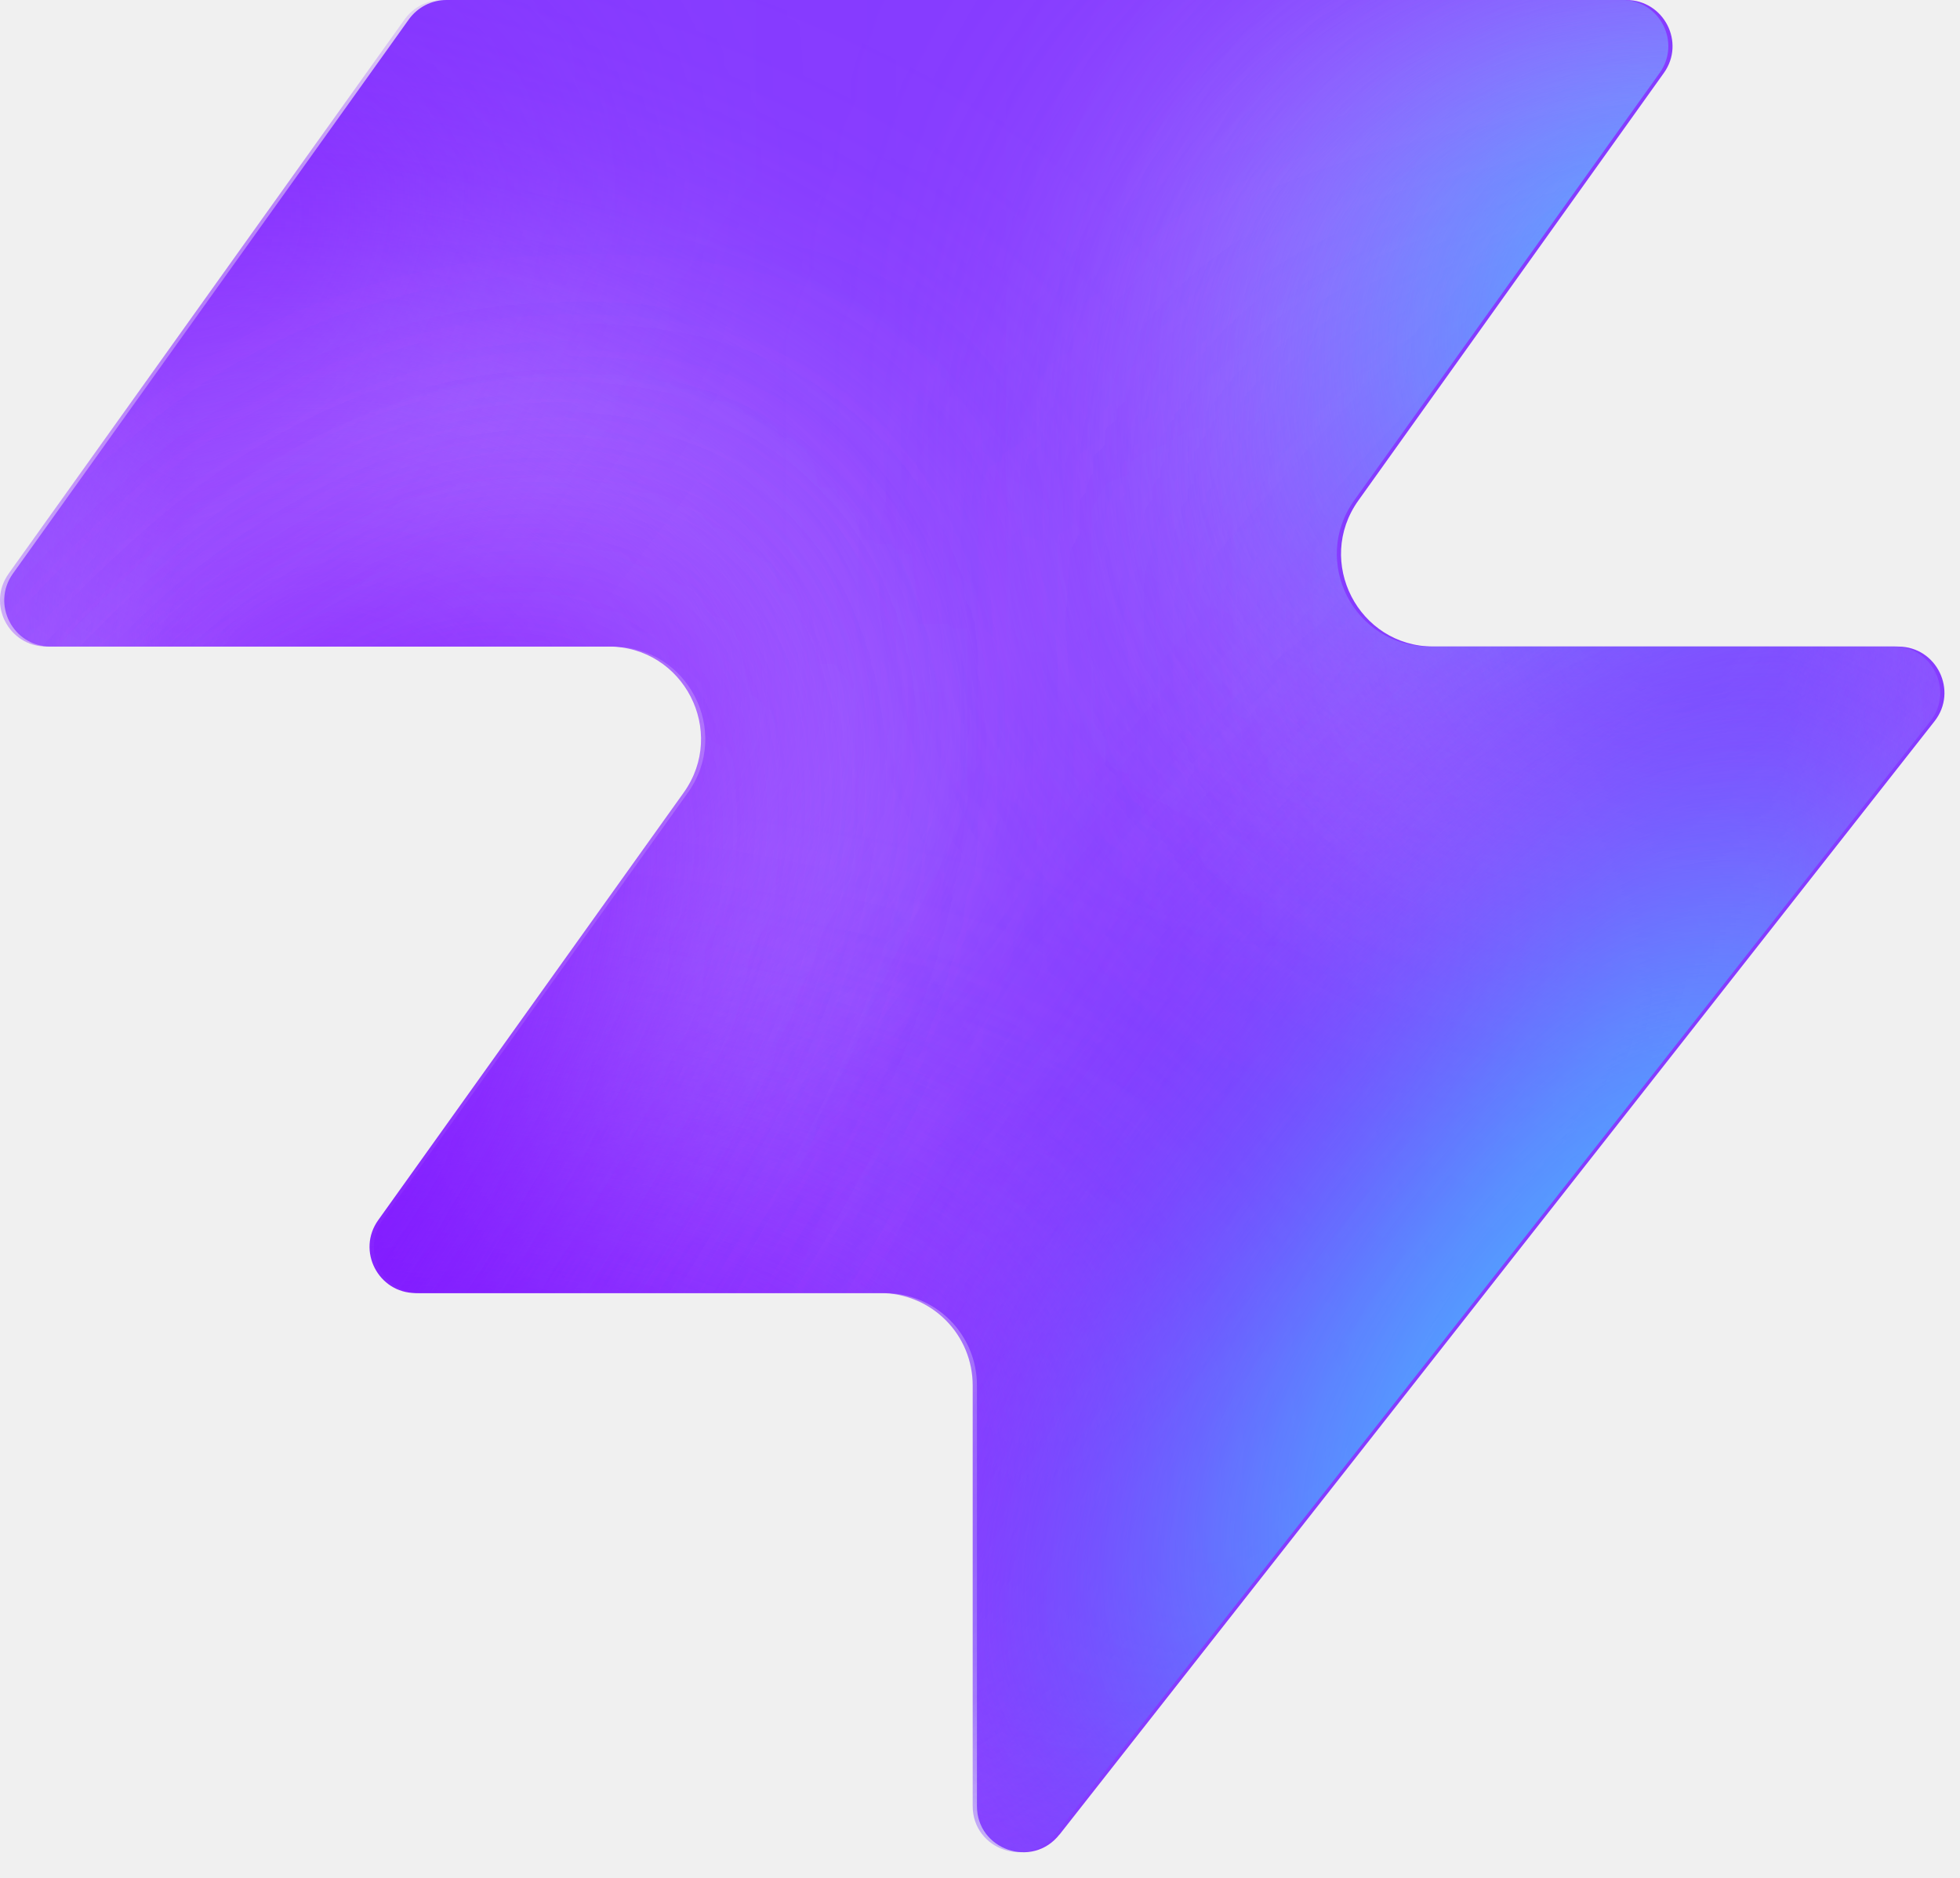
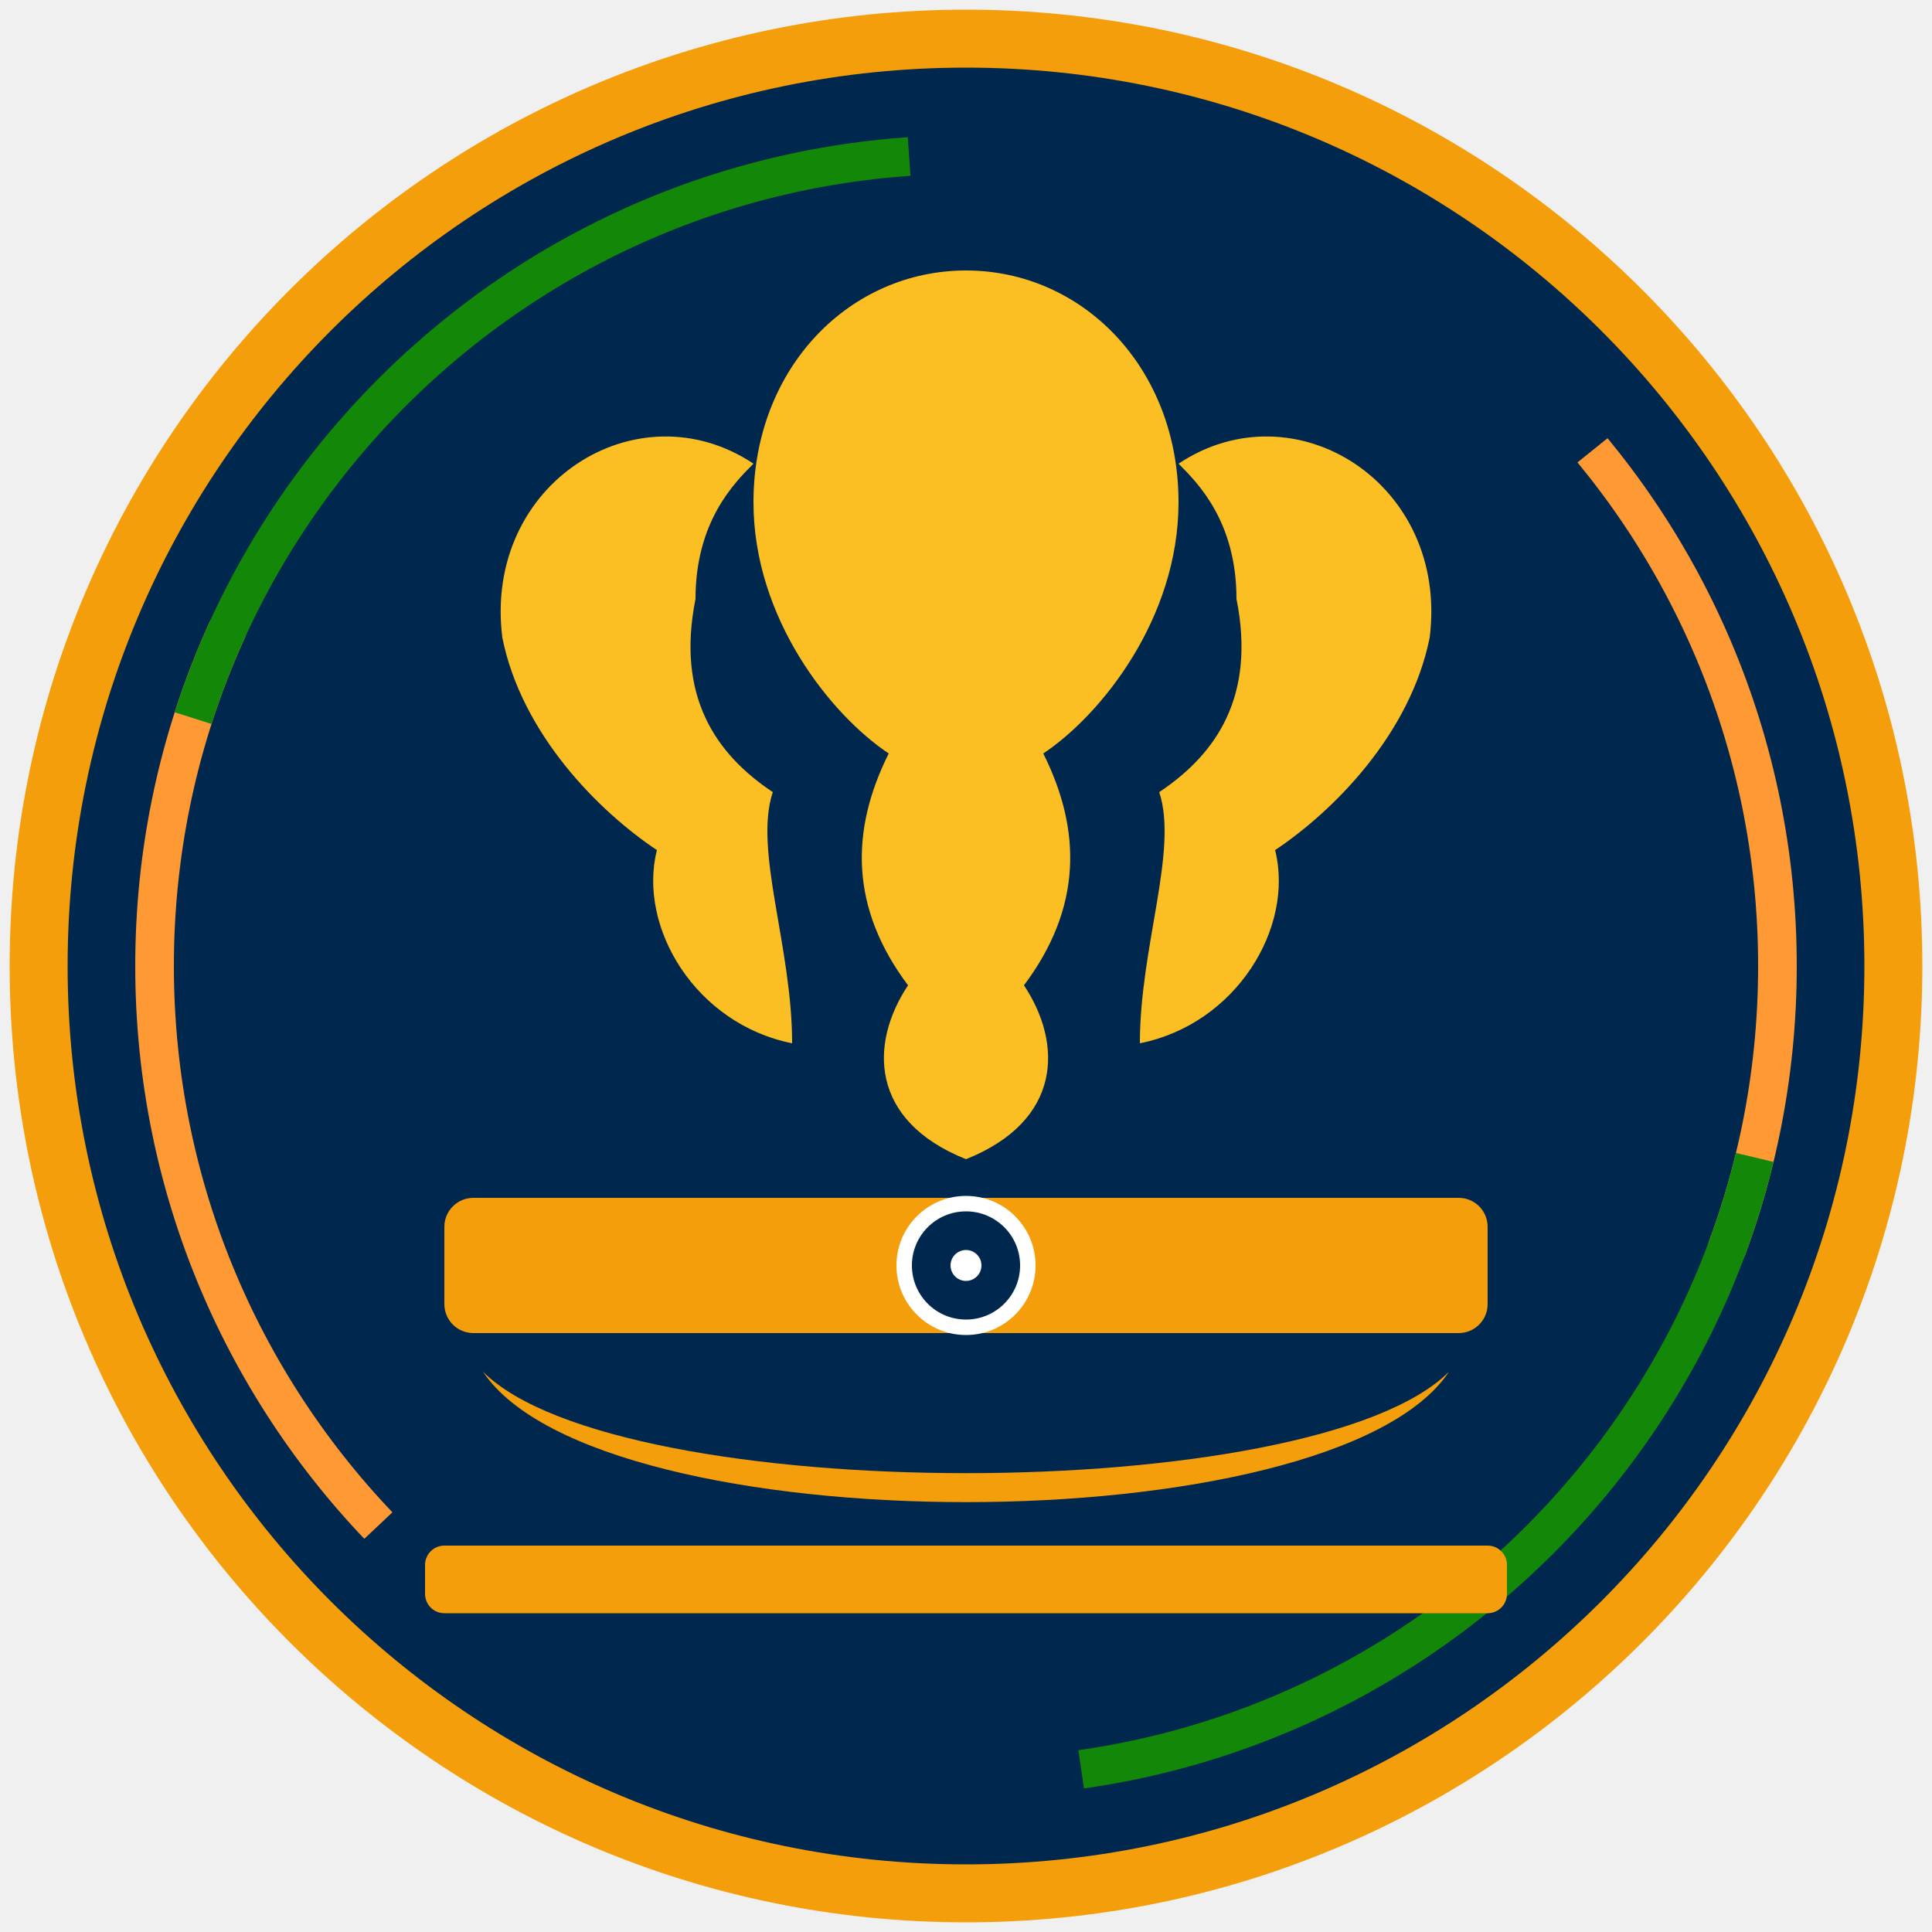
- <svg xmlns="http://www.w3.org/2000/svg" width="48" height="46" fill="none" viewBox="0 0 48 46">
-   <path fill="#863bff" d="M25.946 44.938c-.664.845-2.021.375-2.021-.698V33.937a2.26 2.26 0 0 0-2.262-2.262H10.287c-.92 0-1.456-1.04-.92-1.788l7.48-10.471c1.07-1.497 0-3.578-1.842-3.578H1.237c-.92 0-1.456-1.04-.92-1.788L10.013.474c.214-.297.556-.474.92-.474h28.894c.92 0 1.456 1.04.92 1.788l-7.48 10.471c-1.07 1.498 0 3.579 1.842 3.579h11.377c.943 0 1.473 1.088.89 1.83L25.947 44.94z" style="fill:#863bff;fill:color(display-p3 .525 .23 1);fill-opacity:1" />
-   <mask id="a" width="48" height="46" x="0" y="0" maskUnits="userSpaceOnUse" style="mask-type:alpha">
-     <path fill="#000" d="M25.842 44.938c-.664.844-2.021.375-2.021-.698V33.937a2.26 2.26 0 0 0-2.262-2.262H10.183c-.92 0-1.456-1.04-.92-1.788l7.48-10.471c1.07-1.498 0-3.579-1.842-3.579H1.133c-.92 0-1.456-1.04-.92-1.787L9.91.473c.214-.297.556-.474.92-.474h28.894c.92 0 1.456 1.04.92 1.788l-7.48 10.471c-1.07 1.498 0 3.578 1.842 3.578h11.377c.943 0 1.473 1.088.89 1.832L25.843 44.94z" style="fill:#000;fill-opacity:1" />
-   </mask>
-   <g mask="url(#a)">
-     <g filter="url(#b)">
-       <ellipse cx="5.508" cy="14.704" fill="#ede6ff" rx="5.508" ry="14.704" style="fill:#ede6ff;fill:color(display-p3 .927 .903 1);fill-opacity:1" transform="matrix(.00324 1 1 -.00324 -4.47 31.516)" />
-     </g>
-     <g filter="url(#c)">
-       <ellipse cx="10.399" cy="29.851" fill="#ede6ff" rx="10.399" ry="29.851" style="fill:#ede6ff;fill:color(display-p3 .927 .903 1);fill-opacity:1" transform="matrix(.00324 1 1 -.00324 -39.328 7.883)" />
-     </g>
-     <g filter="url(#d)">
-       <ellipse cx="5.508" cy="30.487" fill="#7e14ff" rx="5.508" ry="30.487" style="fill:#7e14ff;fill:color(display-p3 .492 .077 1);fill-opacity:1" transform="rotate(89.814 -25.913 -14.639)scale(1 -1)" />
-     </g>
-     <g filter="url(#e)">
-       <ellipse cx="5.508" cy="30.599" fill="#7e14ff" rx="5.508" ry="30.599" style="fill:#7e14ff;fill:color(display-p3 .492 .077 1);fill-opacity:1" transform="rotate(89.814 -32.644 -3.334)scale(1 -1)" />
-     </g>
-     <g filter="url(#f)">
-       <ellipse cx="5.508" cy="30.599" fill="#7e14ff" rx="5.508" ry="30.599" style="fill:#7e14ff;fill:color(display-p3 .492 .077 1);fill-opacity:1" transform="matrix(.00324 1 1 -.00324 -34.34 30.47)" />
-     </g>
-     <g filter="url(#g)">
-       <ellipse cx="14.072" cy="22.078" fill="#ede6ff" rx="14.072" ry="22.078" style="fill:#ede6ff;fill:color(display-p3 .927 .903 1);fill-opacity:1" transform="rotate(93.35 24.506 48.493)scale(-1 1)" />
-     </g>
-     <g filter="url(#h)">
-       <ellipse cx="3.47" cy="21.501" fill="#7e14ff" rx="3.47" ry="21.501" style="fill:#7e14ff;fill:color(display-p3 .492 .077 1);fill-opacity:1" transform="rotate(89.009 28.708 47.59)scale(-1 1)" />
-     </g>
-     <g filter="url(#i)">
-       <ellipse cx="3.47" cy="21.501" fill="#7e14ff" rx="3.47" ry="21.501" style="fill:#7e14ff;fill:color(display-p3 .492 .077 1);fill-opacity:1" transform="rotate(89.009 28.708 47.59)scale(-1 1)" />
-     </g>
-     <g filter="url(#j)">
-       <ellipse cx=".387" cy="8.972" fill="#7e14ff" rx="4.407" ry="29.108" style="fill:#7e14ff;fill:color(display-p3 .492 .077 1);fill-opacity:1" transform="rotate(39.51 .387 8.972)" />
-     </g>
-     <g filter="url(#k)">
-       <ellipse cx="47.523" cy="-6.092" fill="#7e14ff" rx="4.407" ry="29.108" style="fill:#7e14ff;fill:color(display-p3 .492 .077 1);fill-opacity:1" transform="rotate(37.892 47.523 -6.092)" />
-     </g>
-     <g filter="url(#l)">
-       <ellipse cx="41.412" cy="6.333" fill="#47bfff" rx="5.971" ry="9.665" style="fill:#47bfff;fill:color(display-p3 .28 .748 1);fill-opacity:1" transform="rotate(37.892 41.412 6.333)" />
-     </g>
-     <g filter="url(#m)">
-       <ellipse cx="-1.879" cy="38.332" fill="#7e14ff" rx="4.407" ry="29.108" style="fill:#7e14ff;fill:color(display-p3 .492 .077 1);fill-opacity:1" transform="rotate(37.892 -1.88 38.332)" />
-     </g>
-     <g filter="url(#n)">
-       <ellipse cx="-1.879" cy="38.332" fill="#7e14ff" rx="4.407" ry="29.108" style="fill:#7e14ff;fill:color(display-p3 .492 .077 1);fill-opacity:1" transform="rotate(37.892 -1.88 38.332)" />
-     </g>
-     <g filter="url(#o)">
-       <ellipse cx="35.651" cy="29.907" fill="#7e14ff" rx="4.407" ry="29.108" style="fill:#7e14ff;fill:color(display-p3 .492 .077 1);fill-opacity:1" transform="rotate(37.892 35.651 29.907)" />
-     </g>
-     <g filter="url(#p)">
-       <ellipse cx="38.418" cy="32.4" fill="#47bfff" rx="5.971" ry="15.297" style="fill:#47bfff;fill:color(display-p3 .28 .748 1);fill-opacity:1" transform="rotate(37.892 38.418 32.4)" />
-     </g>
+ <svg xmlns="http://www.w3.org/2000/svg" viewBox="0 0 100 100">
+   <circle cx="50" cy="50" r="48" fill="#00274D" stroke="#F59E0B" stroke-width="3" />
+   <circle cx="50" cy="50" r="42" fill="none" stroke="#FF9933" stroke-width="2" stroke-dasharray="50 85" stroke-dashoffset="35" />
+   <circle cx="50" cy="50" r="42" fill="none" stroke="#138808" stroke-width="2" stroke-dasharray="50 85" stroke-dashoffset="125" />
+   <g fill="#FBBF24">
+     <path d="M50 14 C44 14 39 19 39 26 C39 32 43 37 46 39 C44 43 44 47 47 51 C45 54 45 58 50 60 C55 58 55 54 53 51 C56 47 56 43 54 39 C57 37 61 32 61 26 C61 19 56 14 50 14 Z" />
+     <path d="M39 24 C33 20 25 25 26 33 C27 38 31 42 34 44 C33 48 36 53 41 54 C41 49 39 44 40 41 C37 39 35 36 36 31 C36 27 38 25 39 24 Z" />
+     <path d="M61 24 C67 20 75 25 74 33 C73 38 69 42 66 44 C67 48 64 53 59 54 C59 49 61 44 60 41 C63 39 65 36 64 31 C64 27 62 25 61 24 Z" />
+     <rect x="23" y="62" width="54" height="7" rx="1.5" fill="#F59E0B" />
+     <circle cx="50" cy="65.5" r="3.2" stroke="#FFFFFF" stroke-width="0.8" fill="#00274D" />
+     <circle cx="50" cy="65.5" r="0.8" fill="#FFFFFF" />
+     <path d="M25 71 C32 78 68 78 75 71 C69 80 31 80 25 71 Z" fill="#F59E0B" />
+     <rect x="22" y="80" width="56" height="3.5" rx="1" fill="#F59E0B" />
  </g>
-   <defs>
-     <filter id="b" width="60.045" height="41.654" x="-19.77" y="16.149" color-interpolation-filters="sRGB" filterUnits="userSpaceOnUse">
-       <feFlood flood-opacity="0" result="BackgroundImageFix" />
-       <feBlend in="SourceGraphic" in2="BackgroundImageFix" result="shape" />
-       <feGaussianBlur result="effect1_foregroundBlur_2002_17158" stdDeviation="7.659" />
-     </filter>
-     <filter id="c" width="90.34" height="51.437" x="-54.613" y="-7.533" color-interpolation-filters="sRGB" filterUnits="userSpaceOnUse">
-       <feFlood flood-opacity="0" result="BackgroundImageFix" />
-       <feBlend in="SourceGraphic" in2="BackgroundImageFix" result="shape" />
-       <feGaussianBlur result="effect1_foregroundBlur_2002_17158" stdDeviation="7.659" />
-     </filter>
-     <filter id="d" width="79.355" height="29.4" x="-49.64" y="2.03" color-interpolation-filters="sRGB" filterUnits="userSpaceOnUse">
-       <feFlood flood-opacity="0" result="BackgroundImageFix" />
-       <feBlend in="SourceGraphic" in2="BackgroundImageFix" result="shape" />
-       <feGaussianBlur result="effect1_foregroundBlur_2002_17158" stdDeviation="4.596" />
-     </filter>
-     <filter id="e" width="79.579" height="29.4" x="-45.045" y="20.029" color-interpolation-filters="sRGB" filterUnits="userSpaceOnUse">
-       <feFlood flood-opacity="0" result="BackgroundImageFix" />
-       <feBlend in="SourceGraphic" in2="BackgroundImageFix" result="shape" />
-       <feGaussianBlur result="effect1_foregroundBlur_2002_17158" stdDeviation="4.596" />
-     </filter>
-     <filter id="f" width="79.579" height="29.4" x="-43.513" y="21.178" color-interpolation-filters="sRGB" filterUnits="userSpaceOnUse">
-       <feFlood flood-opacity="0" result="BackgroundImageFix" />
-       <feBlend in="SourceGraphic" in2="BackgroundImageFix" result="shape" />
-       <feGaussianBlur result="effect1_foregroundBlur_2002_17158" stdDeviation="4.596" />
-     </filter>
-     <filter id="g" width="74.749" height="58.852" x="15.756" y="-17.901" color-interpolation-filters="sRGB" filterUnits="userSpaceOnUse">
-       <feFlood flood-opacity="0" result="BackgroundImageFix" />
-       <feBlend in="SourceGraphic" in2="BackgroundImageFix" result="shape" />
-       <feGaussianBlur result="effect1_foregroundBlur_2002_17158" stdDeviation="7.659" />
-     </filter>
-     <filter id="h" width="61.377" height="25.362" x="23.548" y="2.284" color-interpolation-filters="sRGB" filterUnits="userSpaceOnUse">
-       <feFlood flood-opacity="0" result="BackgroundImageFix" />
-       <feBlend in="SourceGraphic" in2="BackgroundImageFix" result="shape" />
-       <feGaussianBlur result="effect1_foregroundBlur_2002_17158" stdDeviation="4.596" />
-     </filter>
-     <filter id="i" width="61.377" height="25.362" x="23.548" y="2.284" color-interpolation-filters="sRGB" filterUnits="userSpaceOnUse">
-       <feFlood flood-opacity="0" result="BackgroundImageFix" />
-       <feBlend in="SourceGraphic" in2="BackgroundImageFix" result="shape" />
-       <feGaussianBlur result="effect1_foregroundBlur_2002_17158" stdDeviation="4.596" />
-     </filter>
-     <filter id="j" width="56.045" height="63.649" x="-27.636" y="-22.853" color-interpolation-filters="sRGB" filterUnits="userSpaceOnUse">
-       <feFlood flood-opacity="0" result="BackgroundImageFix" />
-       <feBlend in="SourceGraphic" in2="BackgroundImageFix" result="shape" />
-       <feGaussianBlur result="effect1_foregroundBlur_2002_17158" stdDeviation="4.596" />
-     </filter>
-     <filter id="k" width="54.814" height="64.646" x="20.116" y="-38.415" color-interpolation-filters="sRGB" filterUnits="userSpaceOnUse">
-       <feFlood flood-opacity="0" result="BackgroundImageFix" />
-       <feBlend in="SourceGraphic" in2="BackgroundImageFix" result="shape" />
-       <feGaussianBlur result="effect1_foregroundBlur_2002_17158" stdDeviation="4.596" />
-     </filter>
-     <filter id="l" width="33.541" height="35.313" x="24.641" y="-11.323" color-interpolation-filters="sRGB" filterUnits="userSpaceOnUse">
-       <feFlood flood-opacity="0" result="BackgroundImageFix" />
-       <feBlend in="SourceGraphic" in2="BackgroundImageFix" result="shape" />
-       <feGaussianBlur result="effect1_foregroundBlur_2002_17158" stdDeviation="4.596" />
-     </filter>
-     <filter id="m" width="54.814" height="64.646" x="-29.286" y="6.009" color-interpolation-filters="sRGB" filterUnits="userSpaceOnUse">
-       <feFlood flood-opacity="0" result="BackgroundImageFix" />
-       <feBlend in="SourceGraphic" in2="BackgroundImageFix" result="shape" />
-       <feGaussianBlur result="effect1_foregroundBlur_2002_17158" stdDeviation="4.596" />
-     </filter>
-     <filter id="n" width="54.814" height="64.646" x="-29.286" y="6.009" color-interpolation-filters="sRGB" filterUnits="userSpaceOnUse">
-       <feFlood flood-opacity="0" result="BackgroundImageFix" />
-       <feBlend in="SourceGraphic" in2="BackgroundImageFix" result="shape" />
-       <feGaussianBlur result="effect1_foregroundBlur_2002_17158" stdDeviation="4.596" />
-     </filter>
-     <filter id="o" width="54.814" height="64.646" x="8.244" y="-2.416" color-interpolation-filters="sRGB" filterUnits="userSpaceOnUse">
-       <feFlood flood-opacity="0" result="BackgroundImageFix" />
-       <feBlend in="SourceGraphic" in2="BackgroundImageFix" result="shape" />
-       <feGaussianBlur result="effect1_foregroundBlur_2002_17158" stdDeviation="4.596" />
-     </filter>
-     <filter id="p" width="39.409" height="43.623" x="18.713" y="10.588" color-interpolation-filters="sRGB" filterUnits="userSpaceOnUse">
-       <feFlood flood-opacity="0" result="BackgroundImageFix" />
-       <feBlend in="SourceGraphic" in2="BackgroundImageFix" result="shape" />
-       <feGaussianBlur result="effect1_foregroundBlur_2002_17158" stdDeviation="4.596" />
-     </filter>
-   </defs>
</svg>
